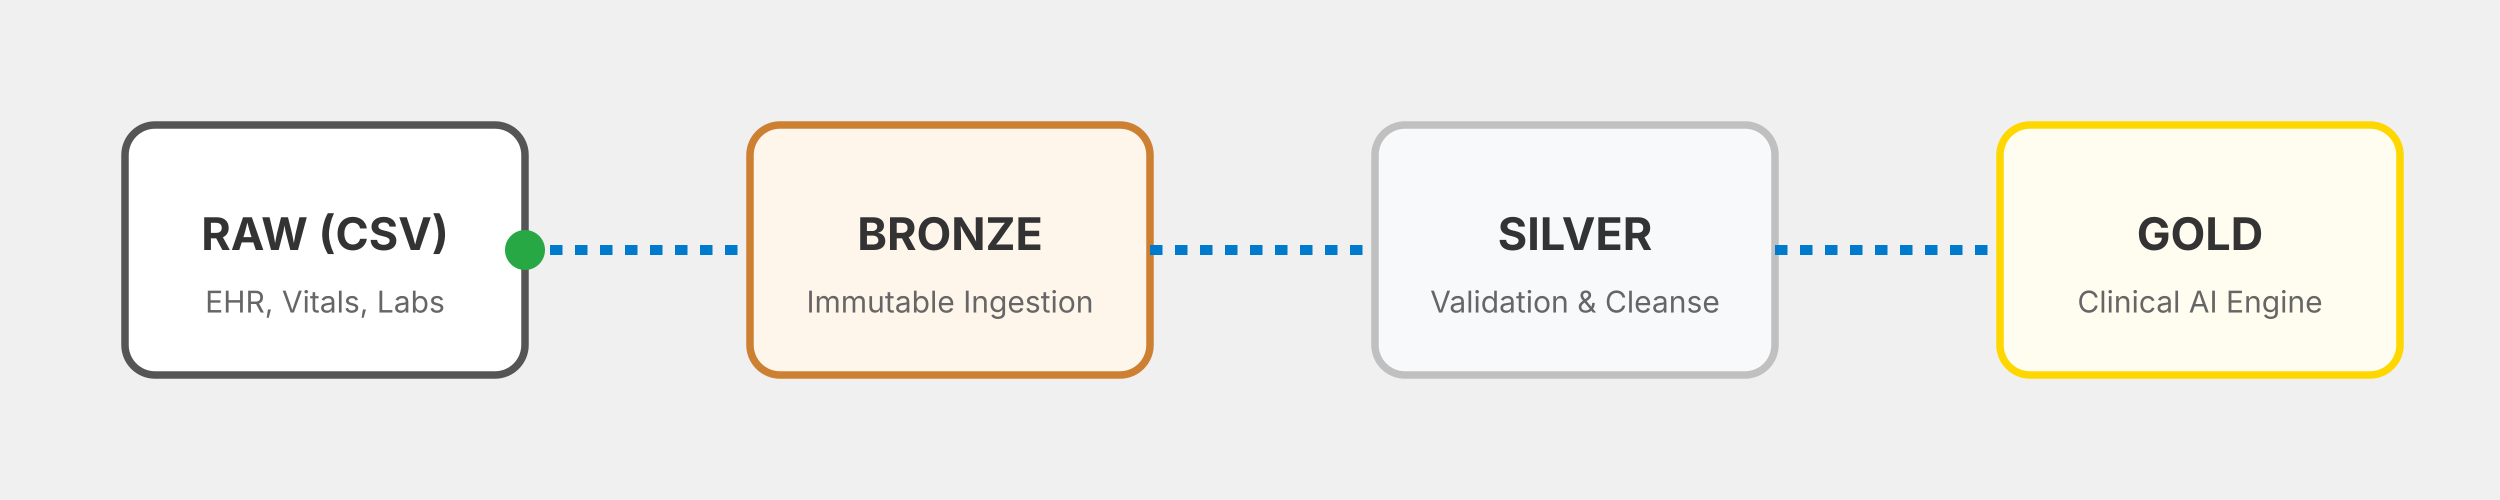
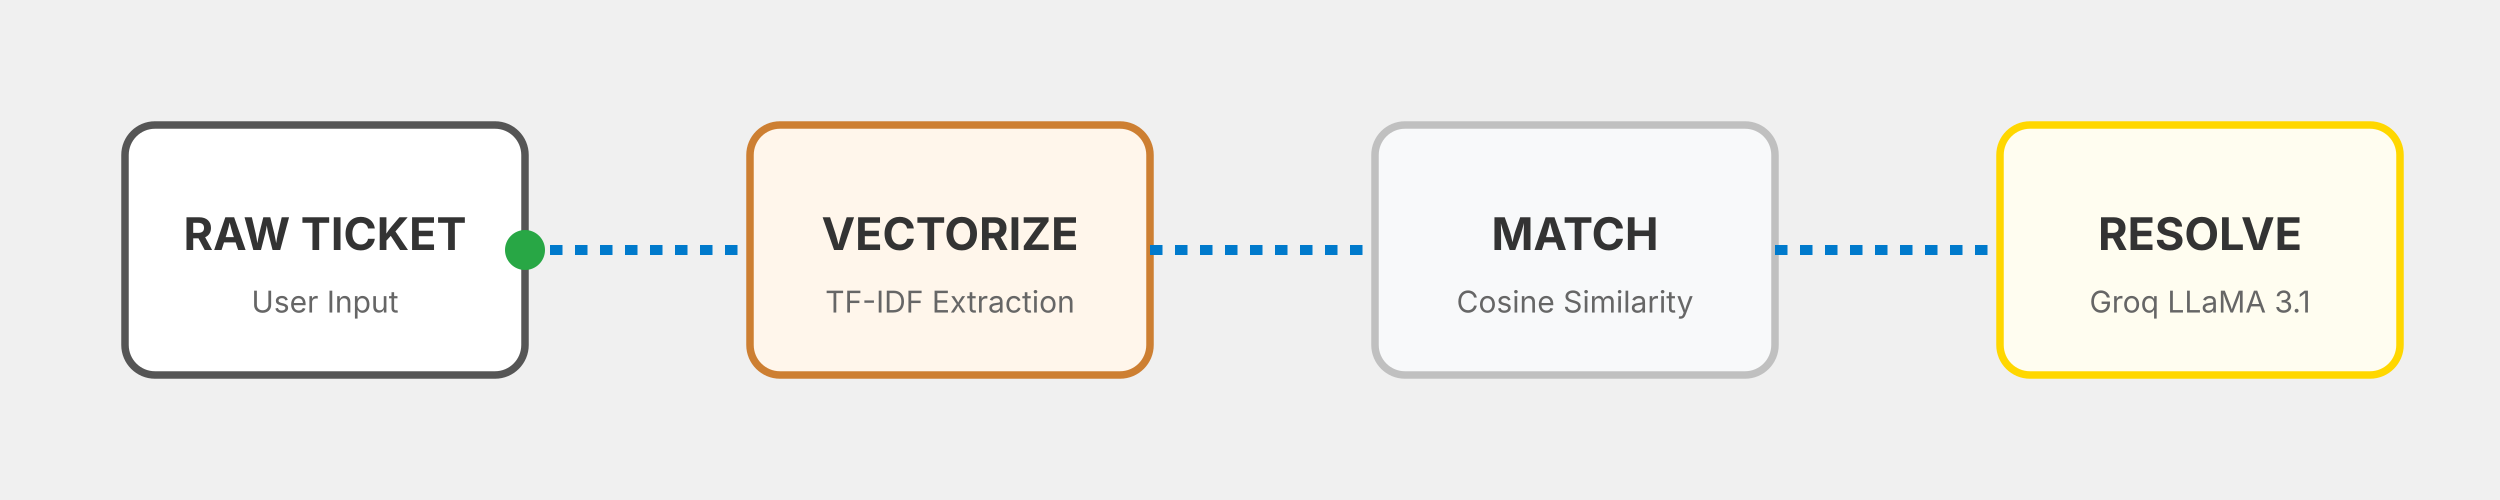
<svg xmlns="http://www.w3.org/2000/svg" width="1000" height="200">
  <style>
        .box { fill: #ffffff; stroke: #333333; stroke-width: 3; rx: 12; }
        .box-raw { stroke: #555555; }
        .box-bronze { stroke: #cd7f32; fill: #fff6eb; }
        .box-silver { stroke: #c0c0c0; fill: #f8f9fa; }
        .box-gold { stroke: #ffd700; fill: #fffdf0; }
        .text { font: bold 18px -apple-system, sans-serif; fill: #333; text-anchor: middle; }
        .subtext { font: 12px -apple-system, sans-serif; fill: #666; text-anchor: middle; }
        .arrow { stroke: #007acc; stroke-width: 4; fill: none; stroke-dasharray: 5, 5; animation: flow 1s linear infinite; }
        @keyframes flow {
            to { stroke-dashoffset: -10; }
        }
        .data { fill: #28a745; animation: slide 4s infinite; }
        @keyframes slide {
            0% { transform: translateX(0px); opacity: 1; fill: #555; }
            33% { transform: translateX(250px); opacity: 1; fill: #cd7f32; }
            66% { transform: translateX(500px); opacity: 1; fill: #c0c0c0; }
            100% { transform: translateX(750px); opacity: 0; fill: #ffd700; }
        }
    </style>
  <rect x="50" y="50" width="160" height="100" class="box box-raw" />
-   <text x="130" y="100" class="text">RAW (CSV)</text>
-   <text x="130" y="125" class="subtext">EHR, Vitals, Labs</text>
+   <text x="130" y="100" class="text">RAW TICKET</text>
+   <text x="130" y="125" class="subtext">User Input</text>
  <path d="M 210 100 L 300 100" class="arrow" />
  <rect x="300" y="50" width="160" height="100" class="box box-bronze" />
-   <text x="380" y="100" class="text">BRONZE</text>
-   <text x="380" y="125" class="subtext">Immutable Ingestion</text>
+   <text x="380" y="100" class="text">VECTORIZE</text>
+   <text x="380" y="125" class="subtext">TF-IDF Extraction</text>
  <path d="M 460 100 L 550 100" class="arrow" />
  <rect x="550" y="50" width="160" height="100" class="box box-silver" />
-   <text x="630" y="100" class="text">SILVER</text>
-   <text x="630" y="125" class="subtext">Validation &amp; Cleanse</text>
+   <text x="630" y="100" class="text">MATCH</text>
+   <text x="630" y="125" class="subtext">Cosine Similarity</text>
  <path d="M 710 100 L 800 100" class="arrow" />
  <rect x="800" y="50" width="160" height="100" class="box box-gold" />
-   <text x="880" y="100" class="text">GOLD</text>
-   <text x="880" y="125" class="subtext">Clinical AI Engine</text>
+   <text x="880" y="100" class="text">RESOLVE</text>
+   <text x="880" y="125" class="subtext">Groq LLaMA 3.1</text>
  <circle cx="210" cy="100" r="8" class="data" />
</svg>
